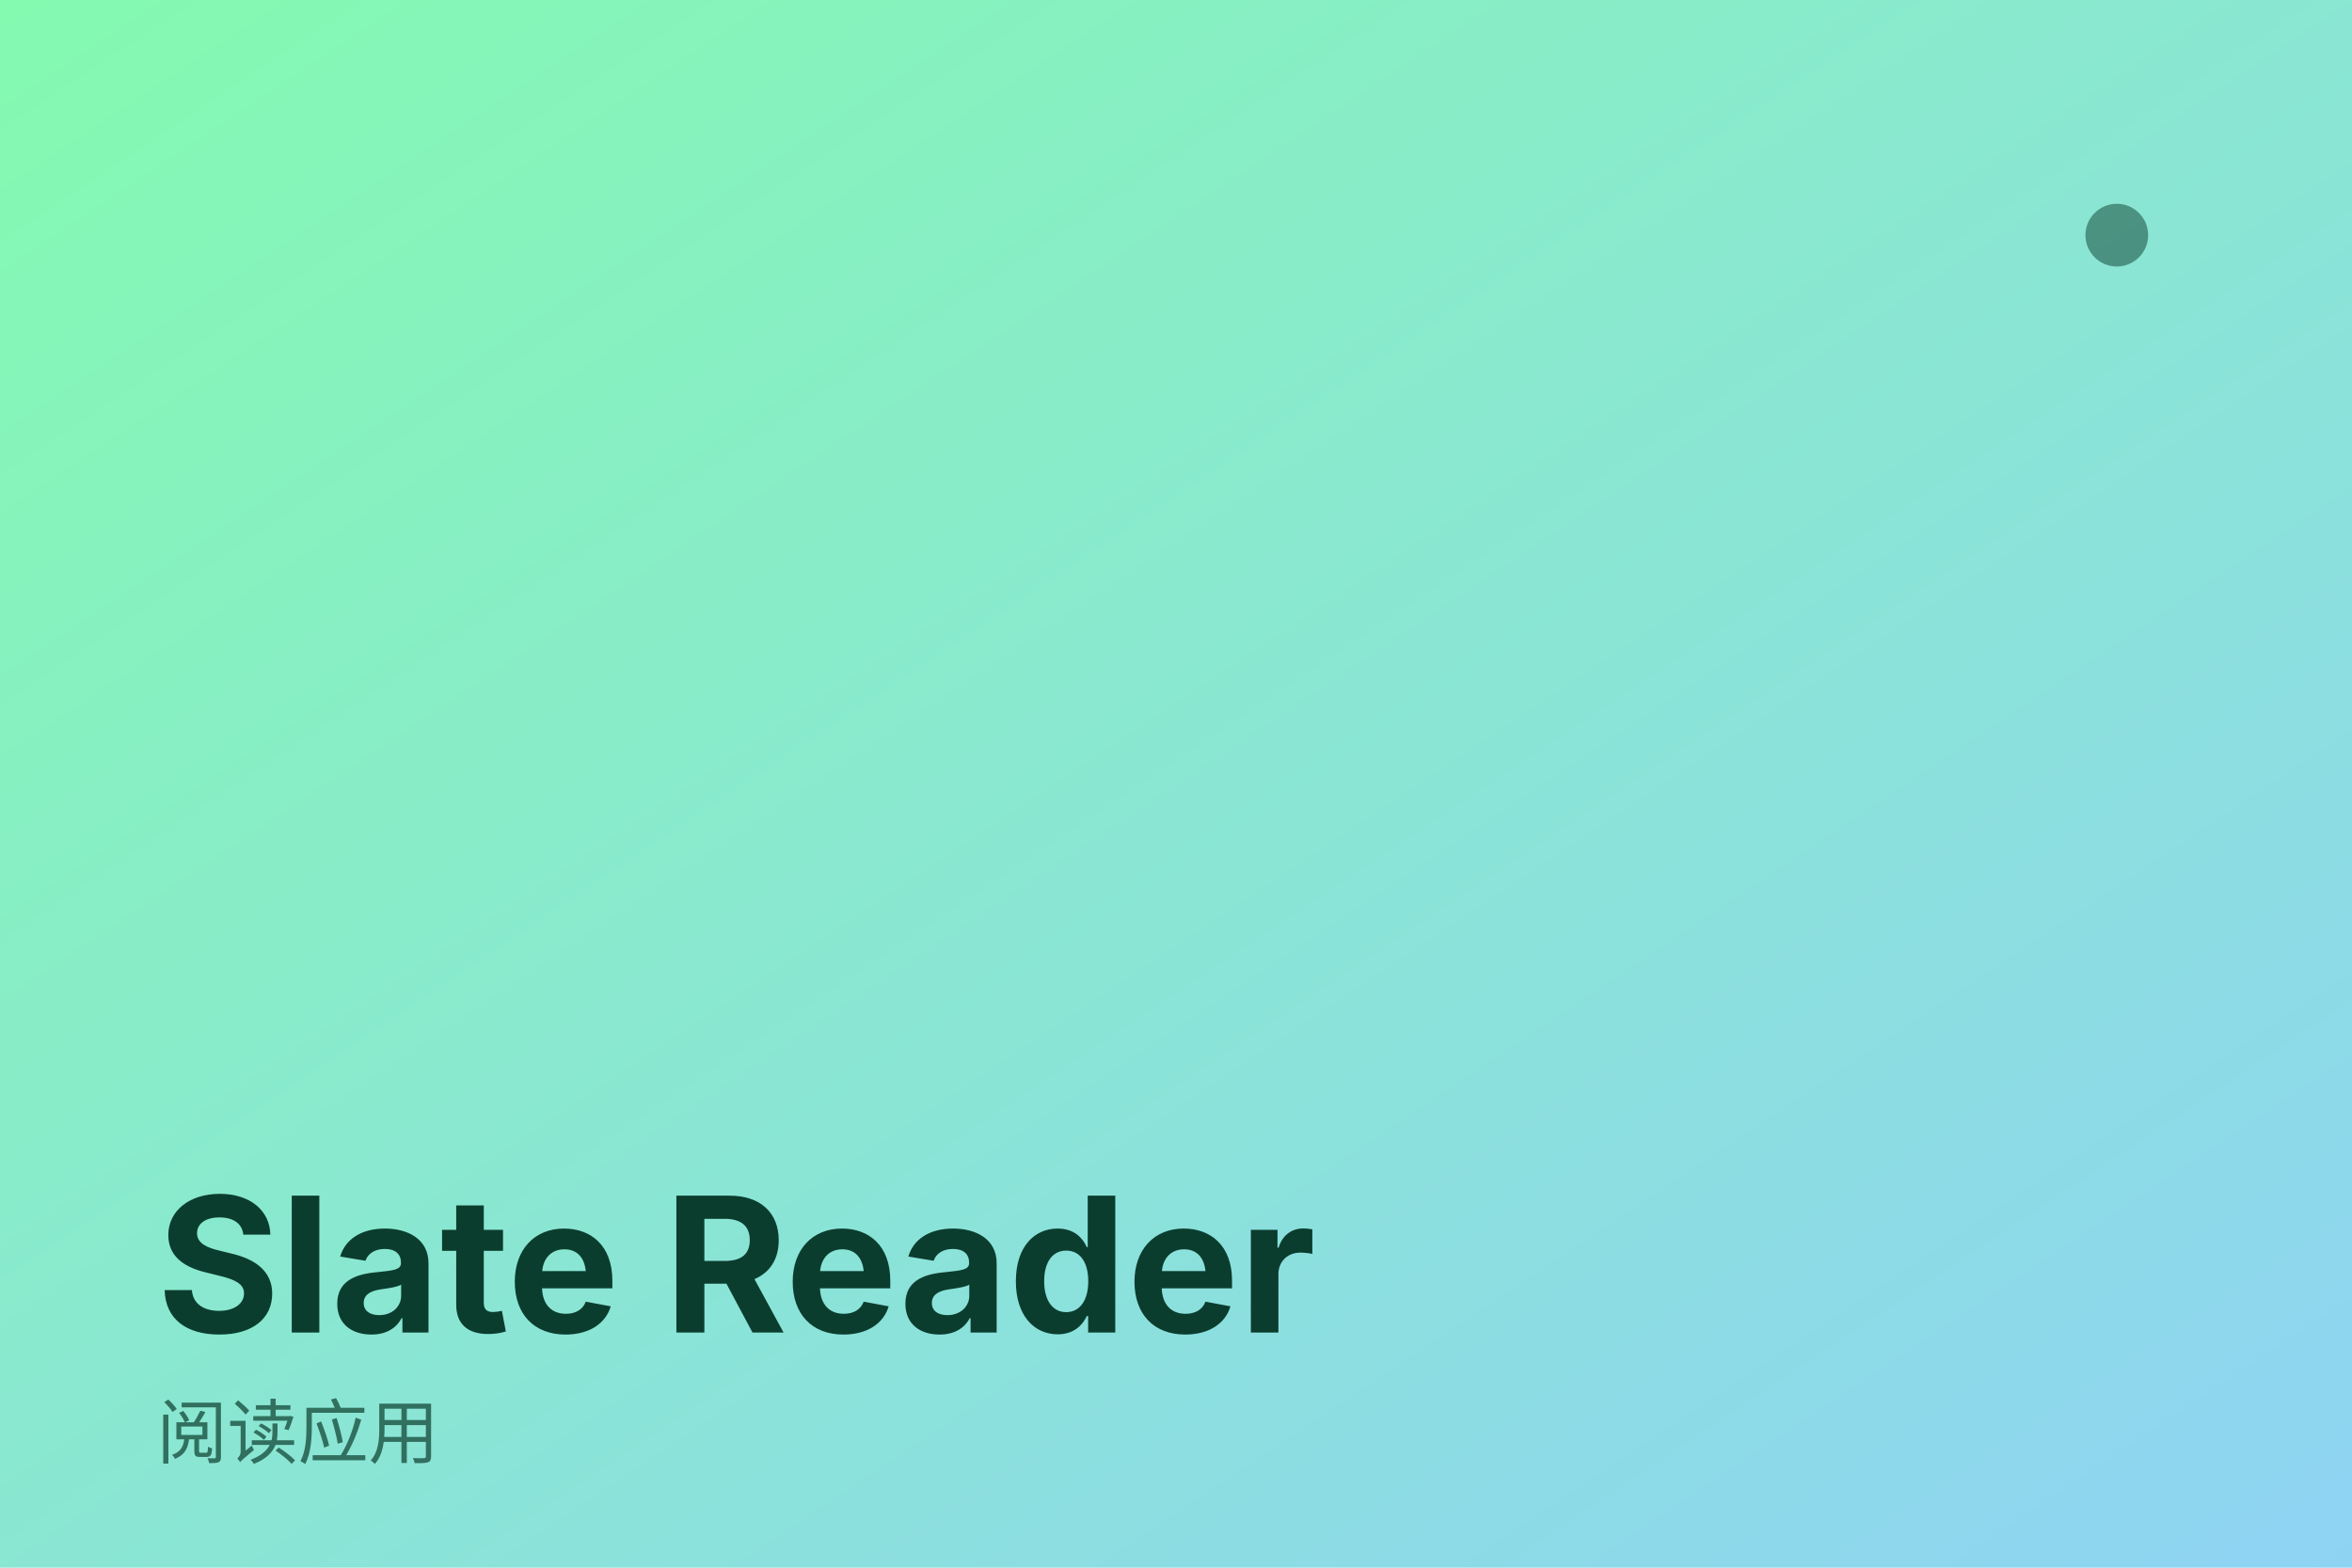
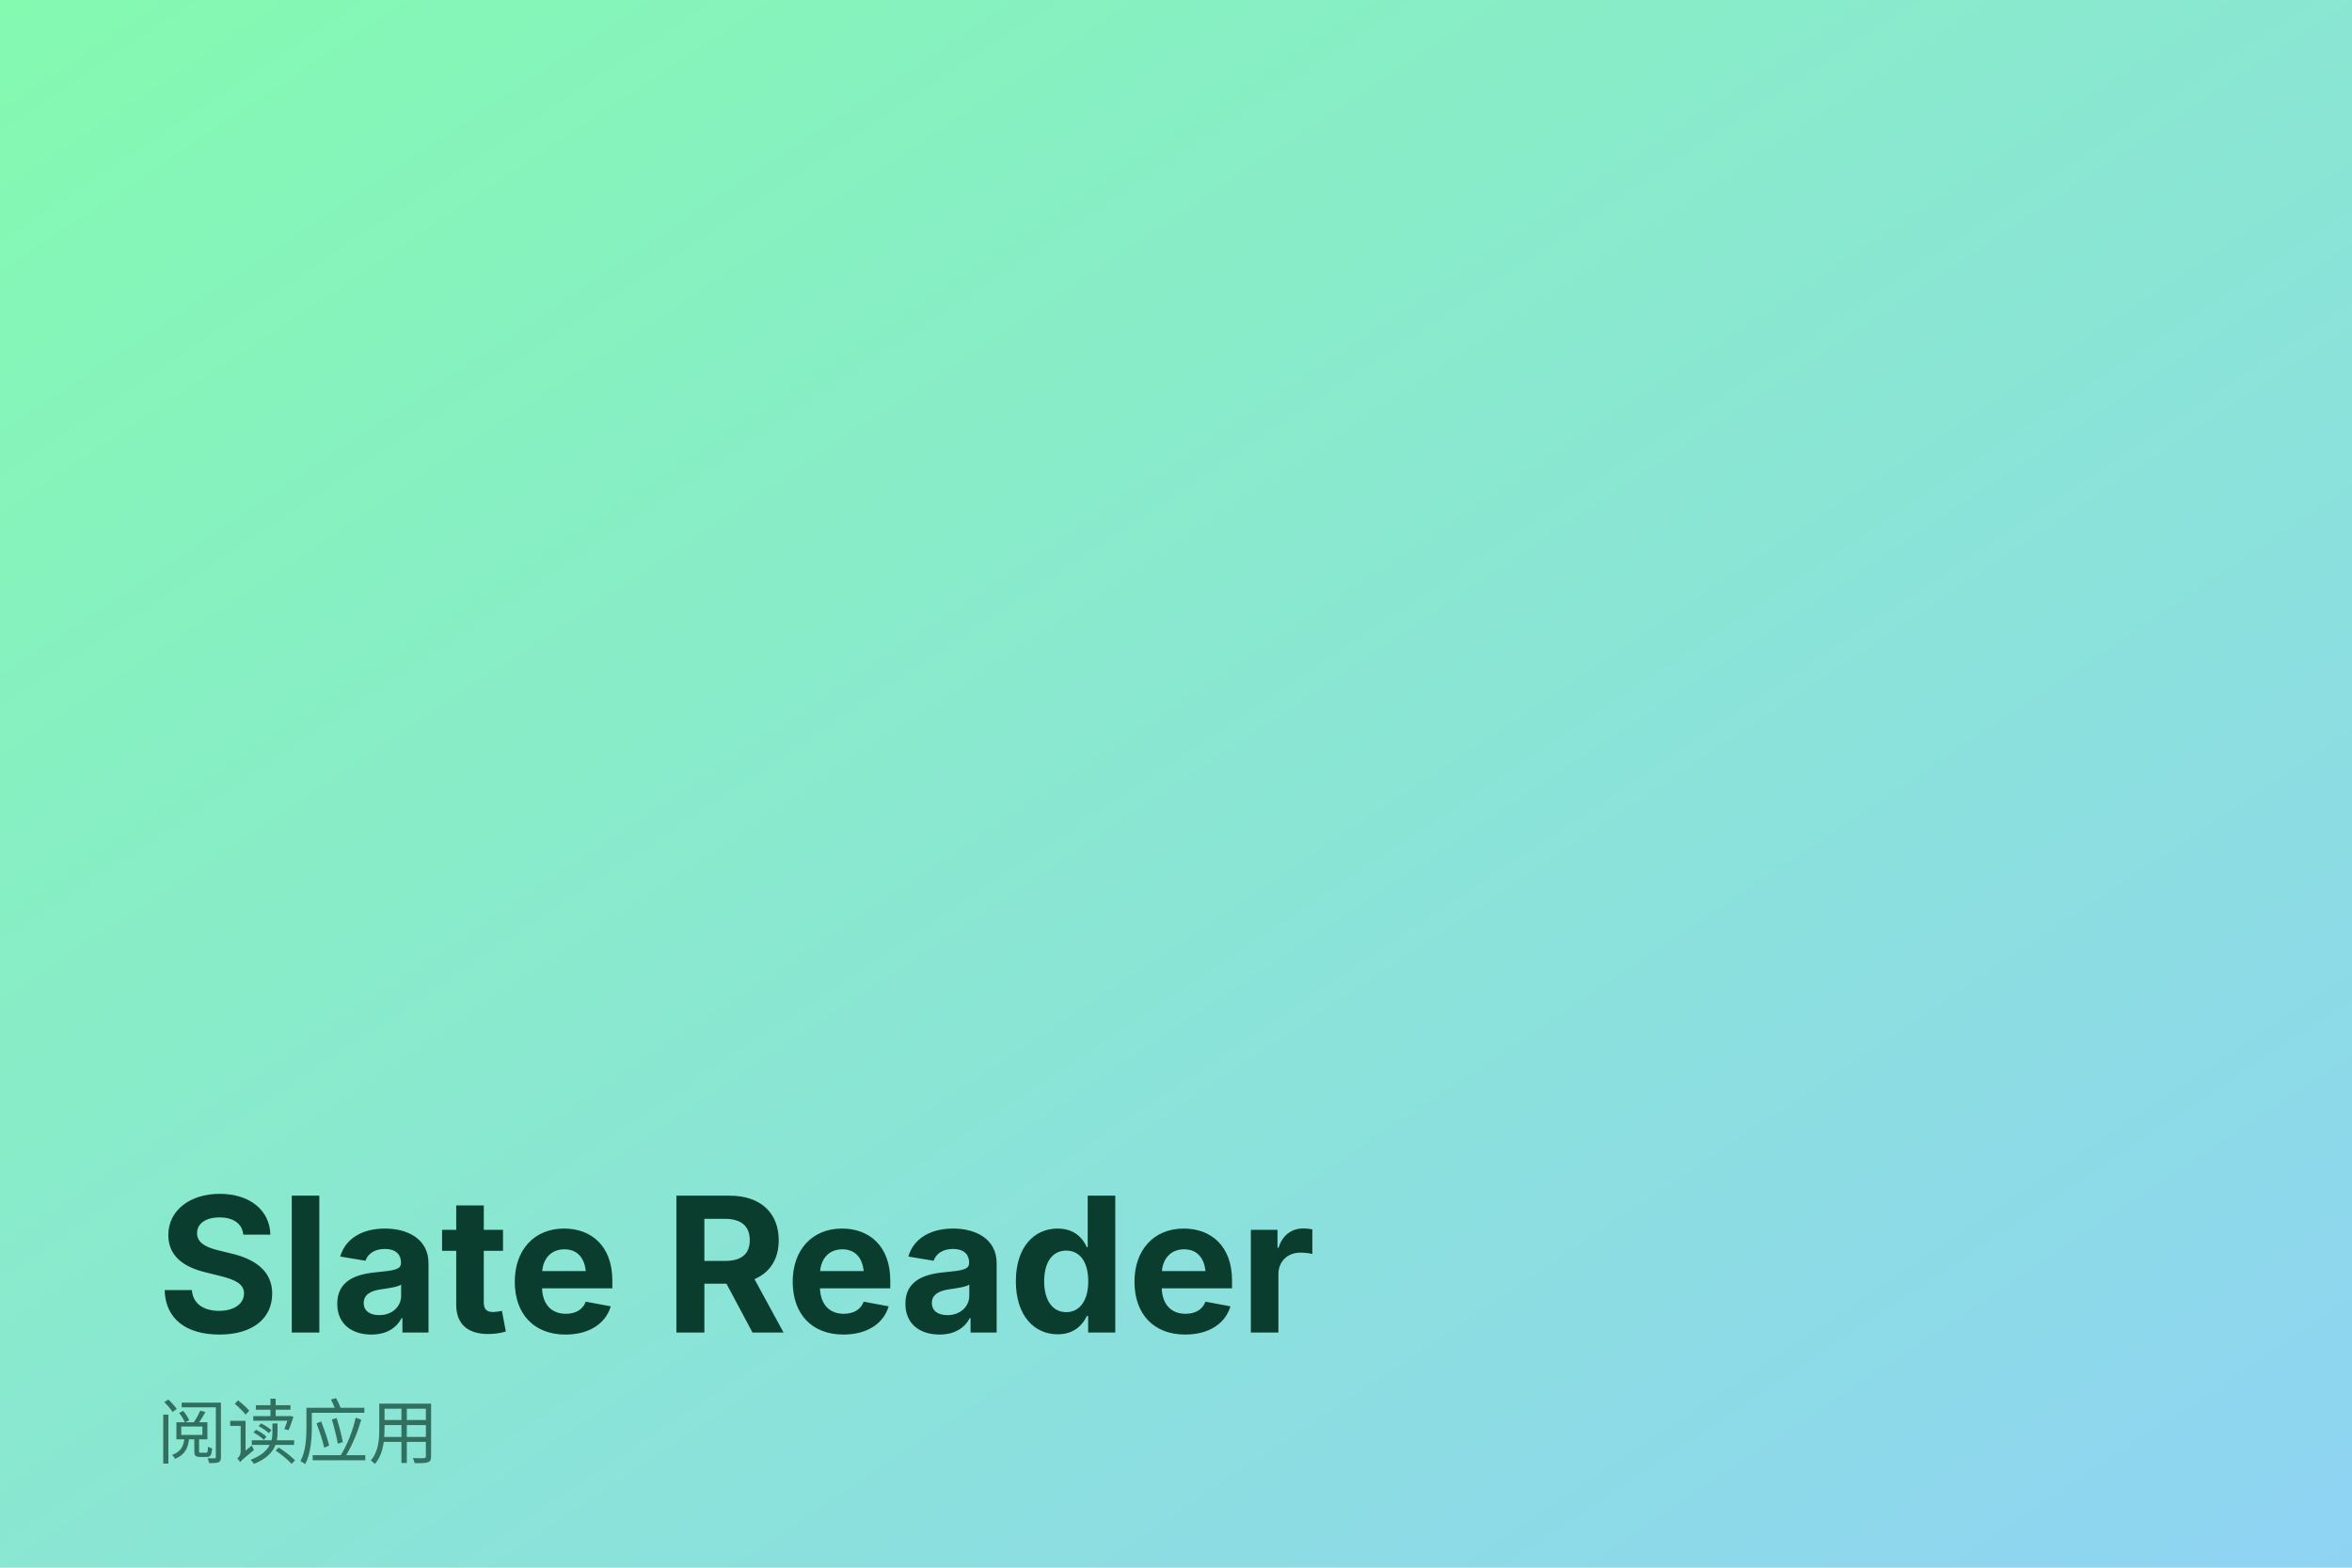
<svg xmlns="http://www.w3.org/2000/svg" viewBox="0 0 600 400">
  <defs>
    <linearGradient id="g" x1="0%" y1="0%" x2="100%" y2="100%">
      <stop offset="0%" stop-color="#84fab0" />
      <stop offset="100%" stop-color="#8fd3f4" />
    </linearGradient>
  </defs>
  <rect width="600" height="400" fill="url(#g)" />
  <text x="40" y="340" font-family="-apple-system,BlinkMacSystemFont,sans-serif" font-size="48" font-weight="700" fill="#0b3d2e">Slate Reader</text>
  <text x="40" y="372" font-family="-apple-system,BlinkMacSystemFont,sans-serif" font-size="18" font-weight="400" fill="#0b3d2e" opacity="0.7">阅读应用</text>
-   <circle cx="540" cy="60" r="8" fill="#0b3d2e" opacity="0.5" />
</svg>
